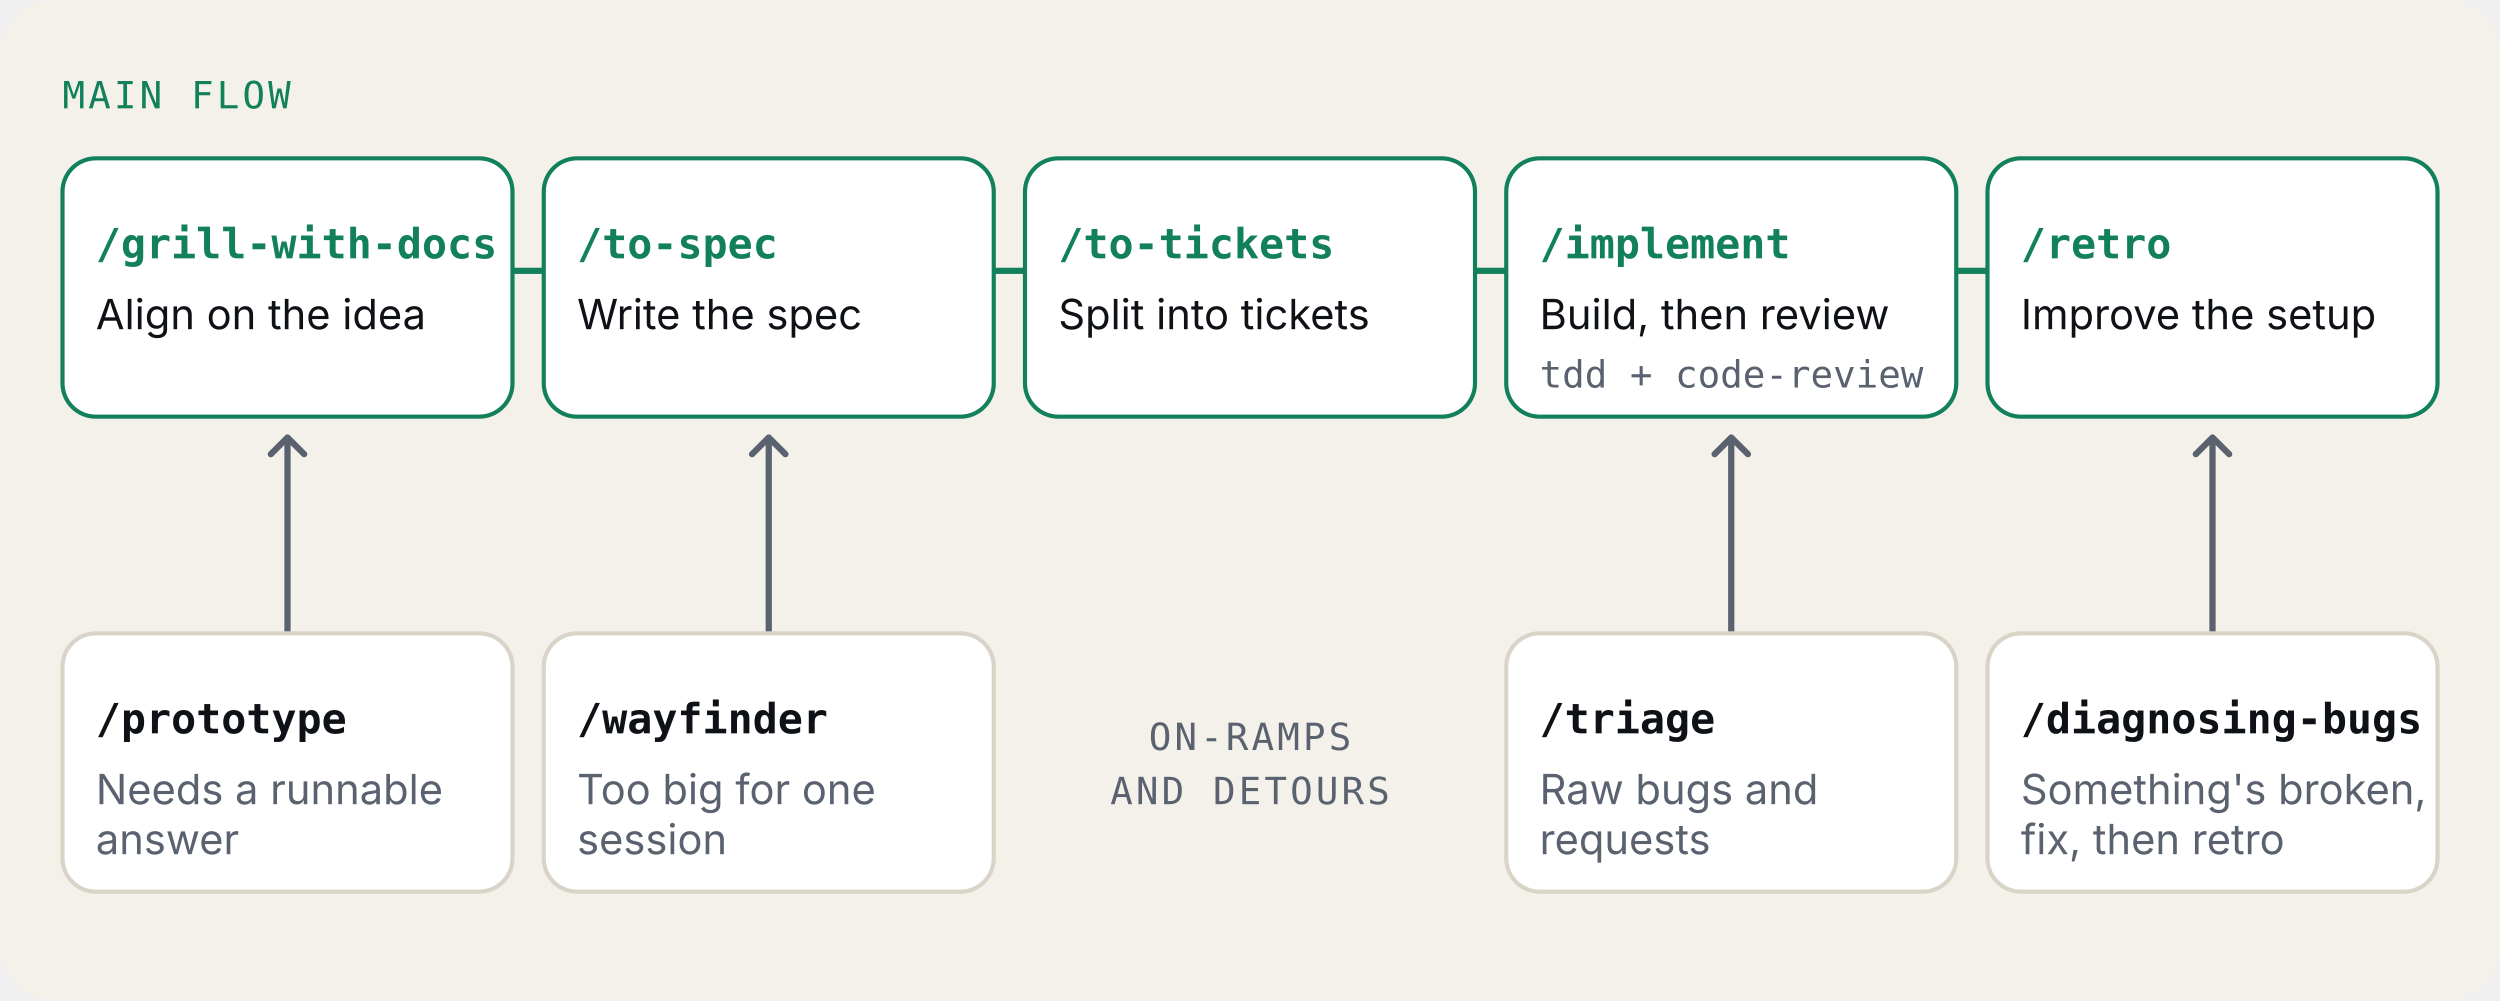
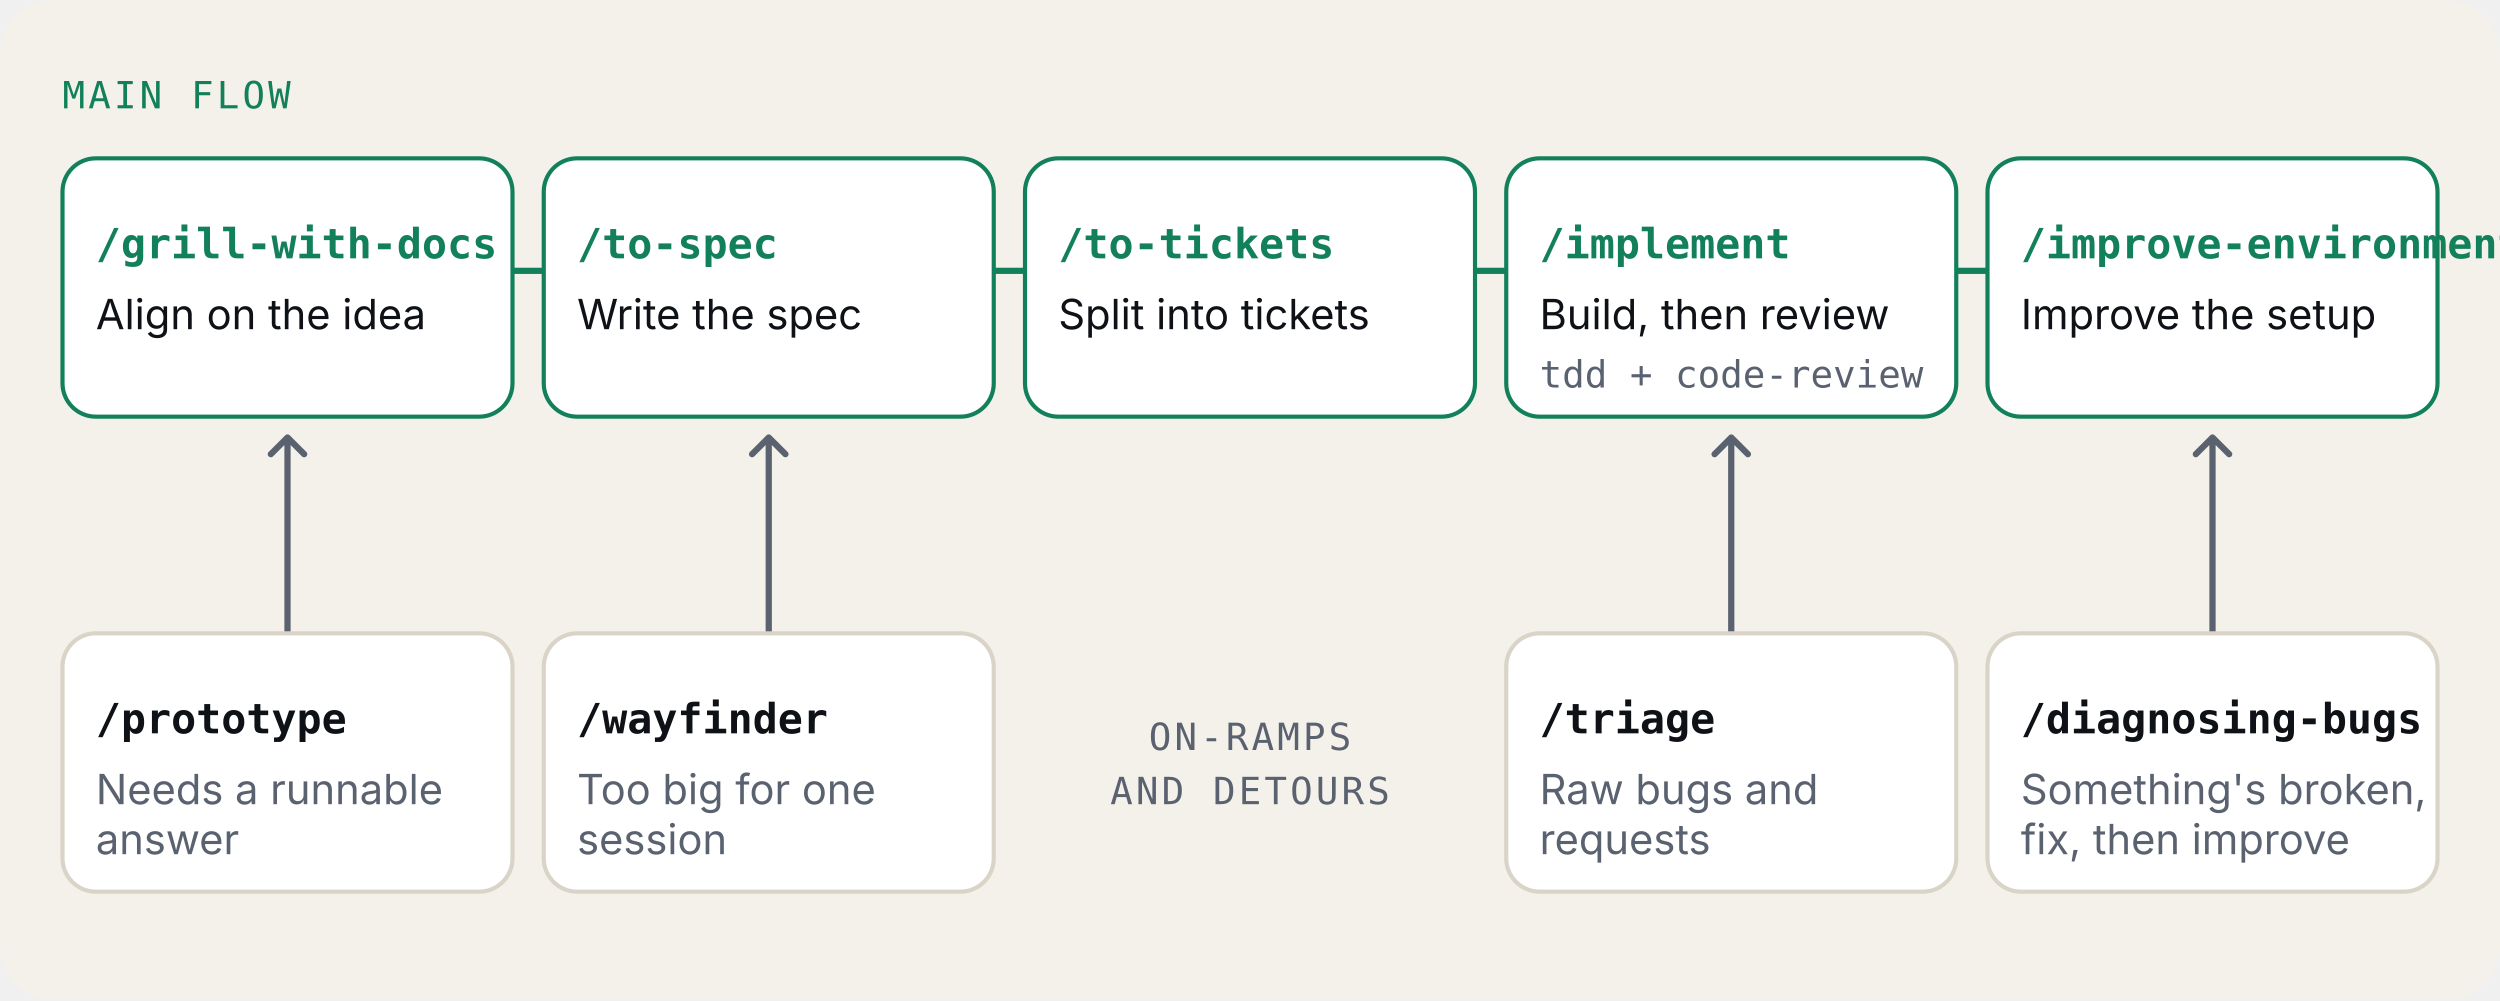
<svg xmlns="http://www.w3.org/2000/svg" width="1200" height="480" viewBox="0 0 1200 480" role="img" aria-labelledby="wf-title wf-desc">
  <rect width="1200" height="480" rx="26" fill="#F4F1EA" />
  <text x="30" y="52" font-family="ui-monospace, SFMono-Regular, Menlo, monospace" font-size="18" letter-spacing="1.5" fill="#12805A">MAIN FLOW</text>
  <g stroke="#12805A" stroke-width="3" stroke-linecap="round">
    <line x1="246" y1="130" x2="261" y2="130" />
    <line x1="477" y1="130" x2="492" y2="130" />
    <line x1="708" y1="130" x2="723" y2="130" />
    <line x1="939" y1="130" x2="954" y2="130" />
  </g>
  <g>
    <rect x="30" y="76" width="216" height="124" rx="16" fill="#FFFFFF" stroke="#12805A" stroke-width="2" />
    <text x="46" y="124" font-family="ui-monospace, SFMono-Regular, Menlo, monospace" font-size="20" font-weight="700" fill="#12805A">/grill-with-docs</text>
    <text x="46" y="158" font-family="-apple-system, BlinkMacSystemFont, 'Segoe UI', 'PingFang SC', sans-serif" font-size="20" fill="#0E1116">Align on the idea</text>
  </g>
  <g>
    <rect x="261" y="76" width="216" height="124" rx="16" fill="#FFFFFF" stroke="#12805A" stroke-width="2" />
    <text x="277" y="124" font-family="ui-monospace, SFMono-Regular, Menlo, monospace" font-size="20" font-weight="700" fill="#12805A">/to-spec</text>
    <text x="277" y="158" font-family="-apple-system, BlinkMacSystemFont, 'Segoe UI', 'PingFang SC', sans-serif" font-size="20" fill="#0E1116">Write the spec</text>
  </g>
  <g>
    <rect x="492" y="76" width="216" height="124" rx="16" fill="#FFFFFF" stroke="#12805A" stroke-width="2" />
    <text x="508" y="124" font-family="ui-monospace, SFMono-Regular, Menlo, monospace" font-size="20" font-weight="700" fill="#12805A">/to-tickets</text>
    <text x="508" y="158" font-family="-apple-system, BlinkMacSystemFont, 'Segoe UI', 'PingFang SC', sans-serif" font-size="20" fill="#0E1116">Split into tickets</text>
  </g>
  <g>
    <rect x="723" y="76" width="216" height="124" rx="16" fill="#FFFFFF" stroke="#12805A" stroke-width="2" />
    <text x="739" y="124" font-family="ui-monospace, SFMono-Regular, Menlo, monospace" font-size="20" font-weight="700" fill="#12805A">/implement</text>
    <text x="739" y="158" font-family="-apple-system, BlinkMacSystemFont, 'Segoe UI', 'PingFang SC', sans-serif" font-size="20" fill="#0E1116">Build, then review</text>
    <text x="739" y="186" font-family="ui-monospace, SFMono-Regular, Menlo, monospace" font-size="18" fill="#5A6270">tdd + code-review</text>
  </g>
  <g>
    <rect x="954" y="76" width="216" height="124" rx="16" fill="#FFFFFF" stroke="#12805A" stroke-width="2" />
-     <text x="970" y="124" font-family="ui-monospace, SFMono-Regular, Menlo, monospace" font-size="20" font-weight="700" fill="#12805A">/retro</text>
+     <text x="970" y="124" font-family="ui-monospace, SFMono-Regular, Menlo, monospace" font-size="20" font-weight="700" fill="#12805A">/improve-environment</text>
    <text x="970" y="158" font-family="-apple-system, BlinkMacSystemFont, 'Segoe UI', 'PingFang SC', sans-serif" font-size="20" fill="#0E1116">Improve the setup</text>
  </g>
  <g stroke="#5A6270" stroke-width="3" stroke-linecap="round" stroke-linejoin="round" fill="none">
    <path d="M138 304V210m-8 8l8-8 8 8" />
    <path d="M369 304V210m-8 8l8-8 8 8" />
    <path d="M831 304V210m-8 8l8-8 8 8" />
    <path d="M1062 304V210m-8 8l8-8 8 8" />
  </g>
  <g>
    <rect x="30" y="304" width="216" height="124" rx="16" fill="#FFFFFF" stroke="#D9D4C7" stroke-width="2" />
    <text x="46" y="352" font-family="ui-monospace, SFMono-Regular, Menlo, monospace" font-size="20" font-weight="700" fill="#0E1116">/prototype</text>
    <text x="46" y="386" font-family="-apple-system, BlinkMacSystemFont, 'Segoe UI', 'PingFang SC', sans-serif" font-size="20" fill="#5A6270">Needs a runnable</text>
    <text x="46" y="410" font-family="-apple-system, BlinkMacSystemFont, 'Segoe UI', 'PingFang SC', sans-serif" font-size="20" fill="#5A6270">answer</text>
  </g>
  <g>
    <rect x="261" y="304" width="216" height="124" rx="16" fill="#FFFFFF" stroke="#D9D4C7" stroke-width="2" />
    <text x="277" y="352" font-family="ui-monospace, SFMono-Regular, Menlo, monospace" font-size="20" font-weight="700" fill="#0E1116">/wayfinder</text>
    <text x="277" y="386" font-family="-apple-system, BlinkMacSystemFont, 'Segoe UI', 'PingFang SC', sans-serif" font-size="20" fill="#5A6270">Too big for one</text>
    <text x="277" y="410" font-family="-apple-system, BlinkMacSystemFont, 'Segoe UI', 'PingFang SC', sans-serif" font-size="20" fill="#5A6270">session</text>
  </g>
  <g>
    <rect x="723" y="304" width="216" height="124" rx="16" fill="#FFFFFF" stroke="#D9D4C7" stroke-width="2" />
    <text x="739" y="352" font-family="ui-monospace, SFMono-Regular, Menlo, monospace" font-size="20" font-weight="700" fill="#0E1116">/triage</text>
    <text x="739" y="386" font-family="-apple-system, BlinkMacSystemFont, 'Segoe UI', 'PingFang SC', sans-serif" font-size="20" fill="#5A6270">Raw bugs and</text>
    <text x="739" y="410" font-family="-apple-system, BlinkMacSystemFont, 'Segoe UI', 'PingFang SC', sans-serif" font-size="20" fill="#5A6270">requests</text>
  </g>
  <g>
    <rect x="954" y="304" width="216" height="124" rx="16" fill="#FFFFFF" stroke="#D9D4C7" stroke-width="2" />
    <text x="970" y="352" font-family="ui-monospace, SFMono-Regular, Menlo, monospace" font-size="20" font-weight="700" fill="#0E1116">/diagnosing-bugs</text>
    <text x="970" y="386" font-family="-apple-system, BlinkMacSystemFont, 'Segoe UI', 'PingFang SC', sans-serif" font-size="20" fill="#5A6270">Something's broken,</text>
-     <text x="970" y="410" font-family="-apple-system, BlinkMacSystemFont, 'Segoe UI', 'PingFang SC', sans-serif" font-size="20" fill="#5A6270">fix, then retro</text>
+     <text x="970" y="410" font-family="-apple-system, BlinkMacSystemFont, 'Segoe UI', 'PingFang SC', sans-serif" font-size="20" fill="#5A6270">fix, then improve</text>
  </g>
  <g font-family="ui-monospace, SFMono-Regular, Menlo, monospace" font-size="18" letter-spacing="1.5" fill="#5A6270" text-anchor="middle">
    <text x="600" y="360">ON-RAMPS</text>
    <text x="600" y="386">AND DETOURS</text>
  </g>
</svg>
